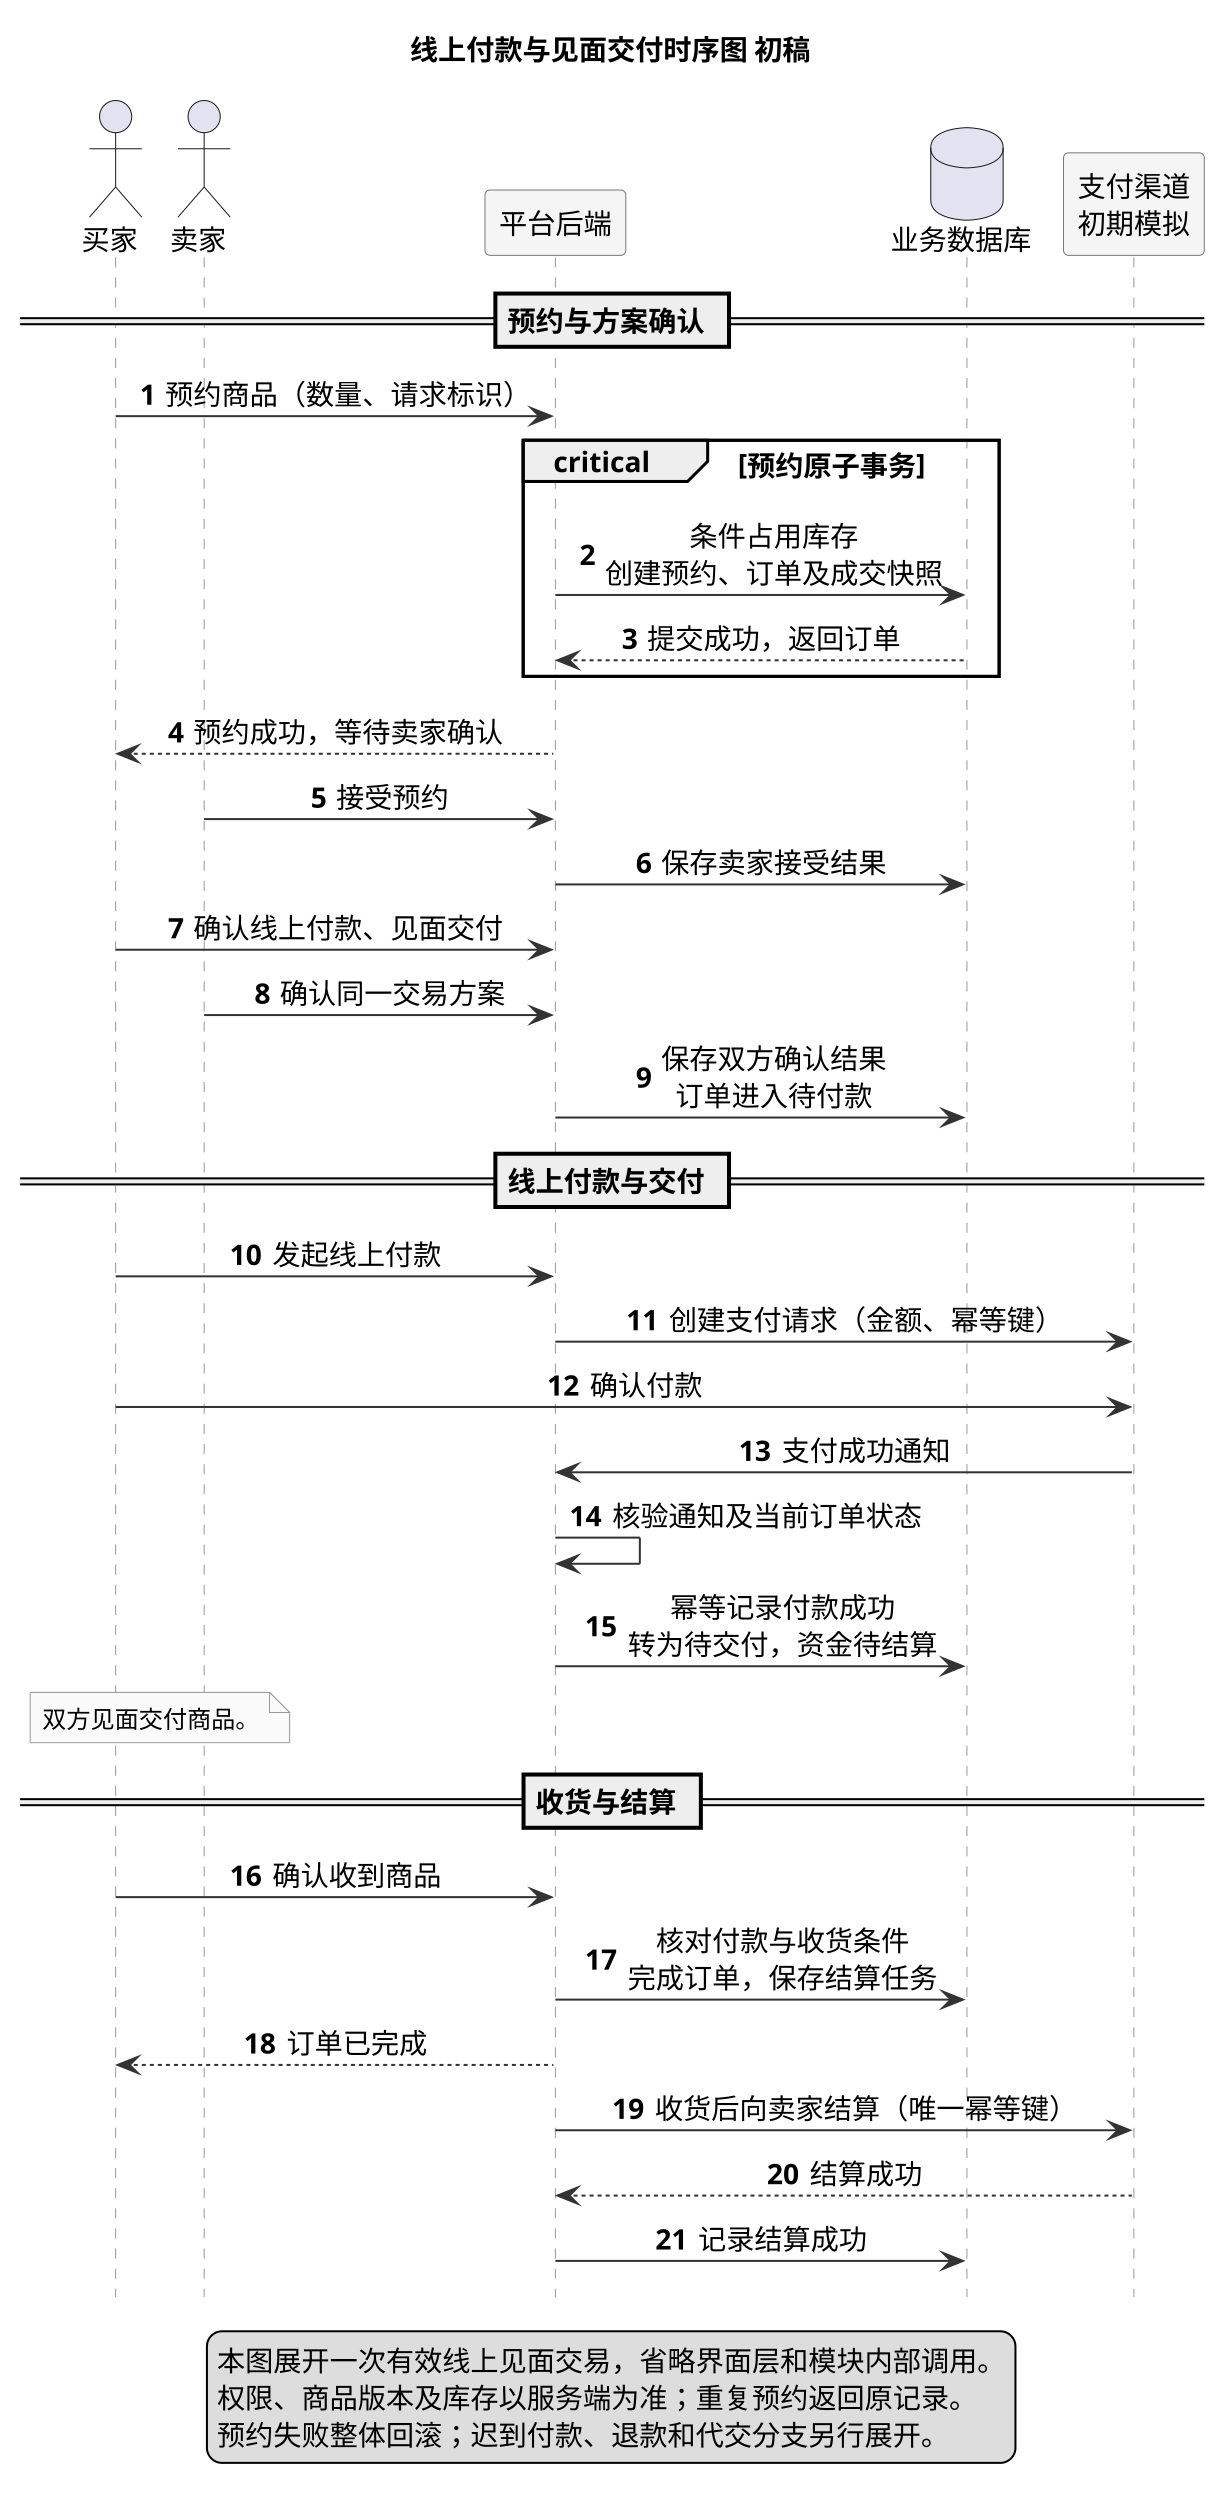
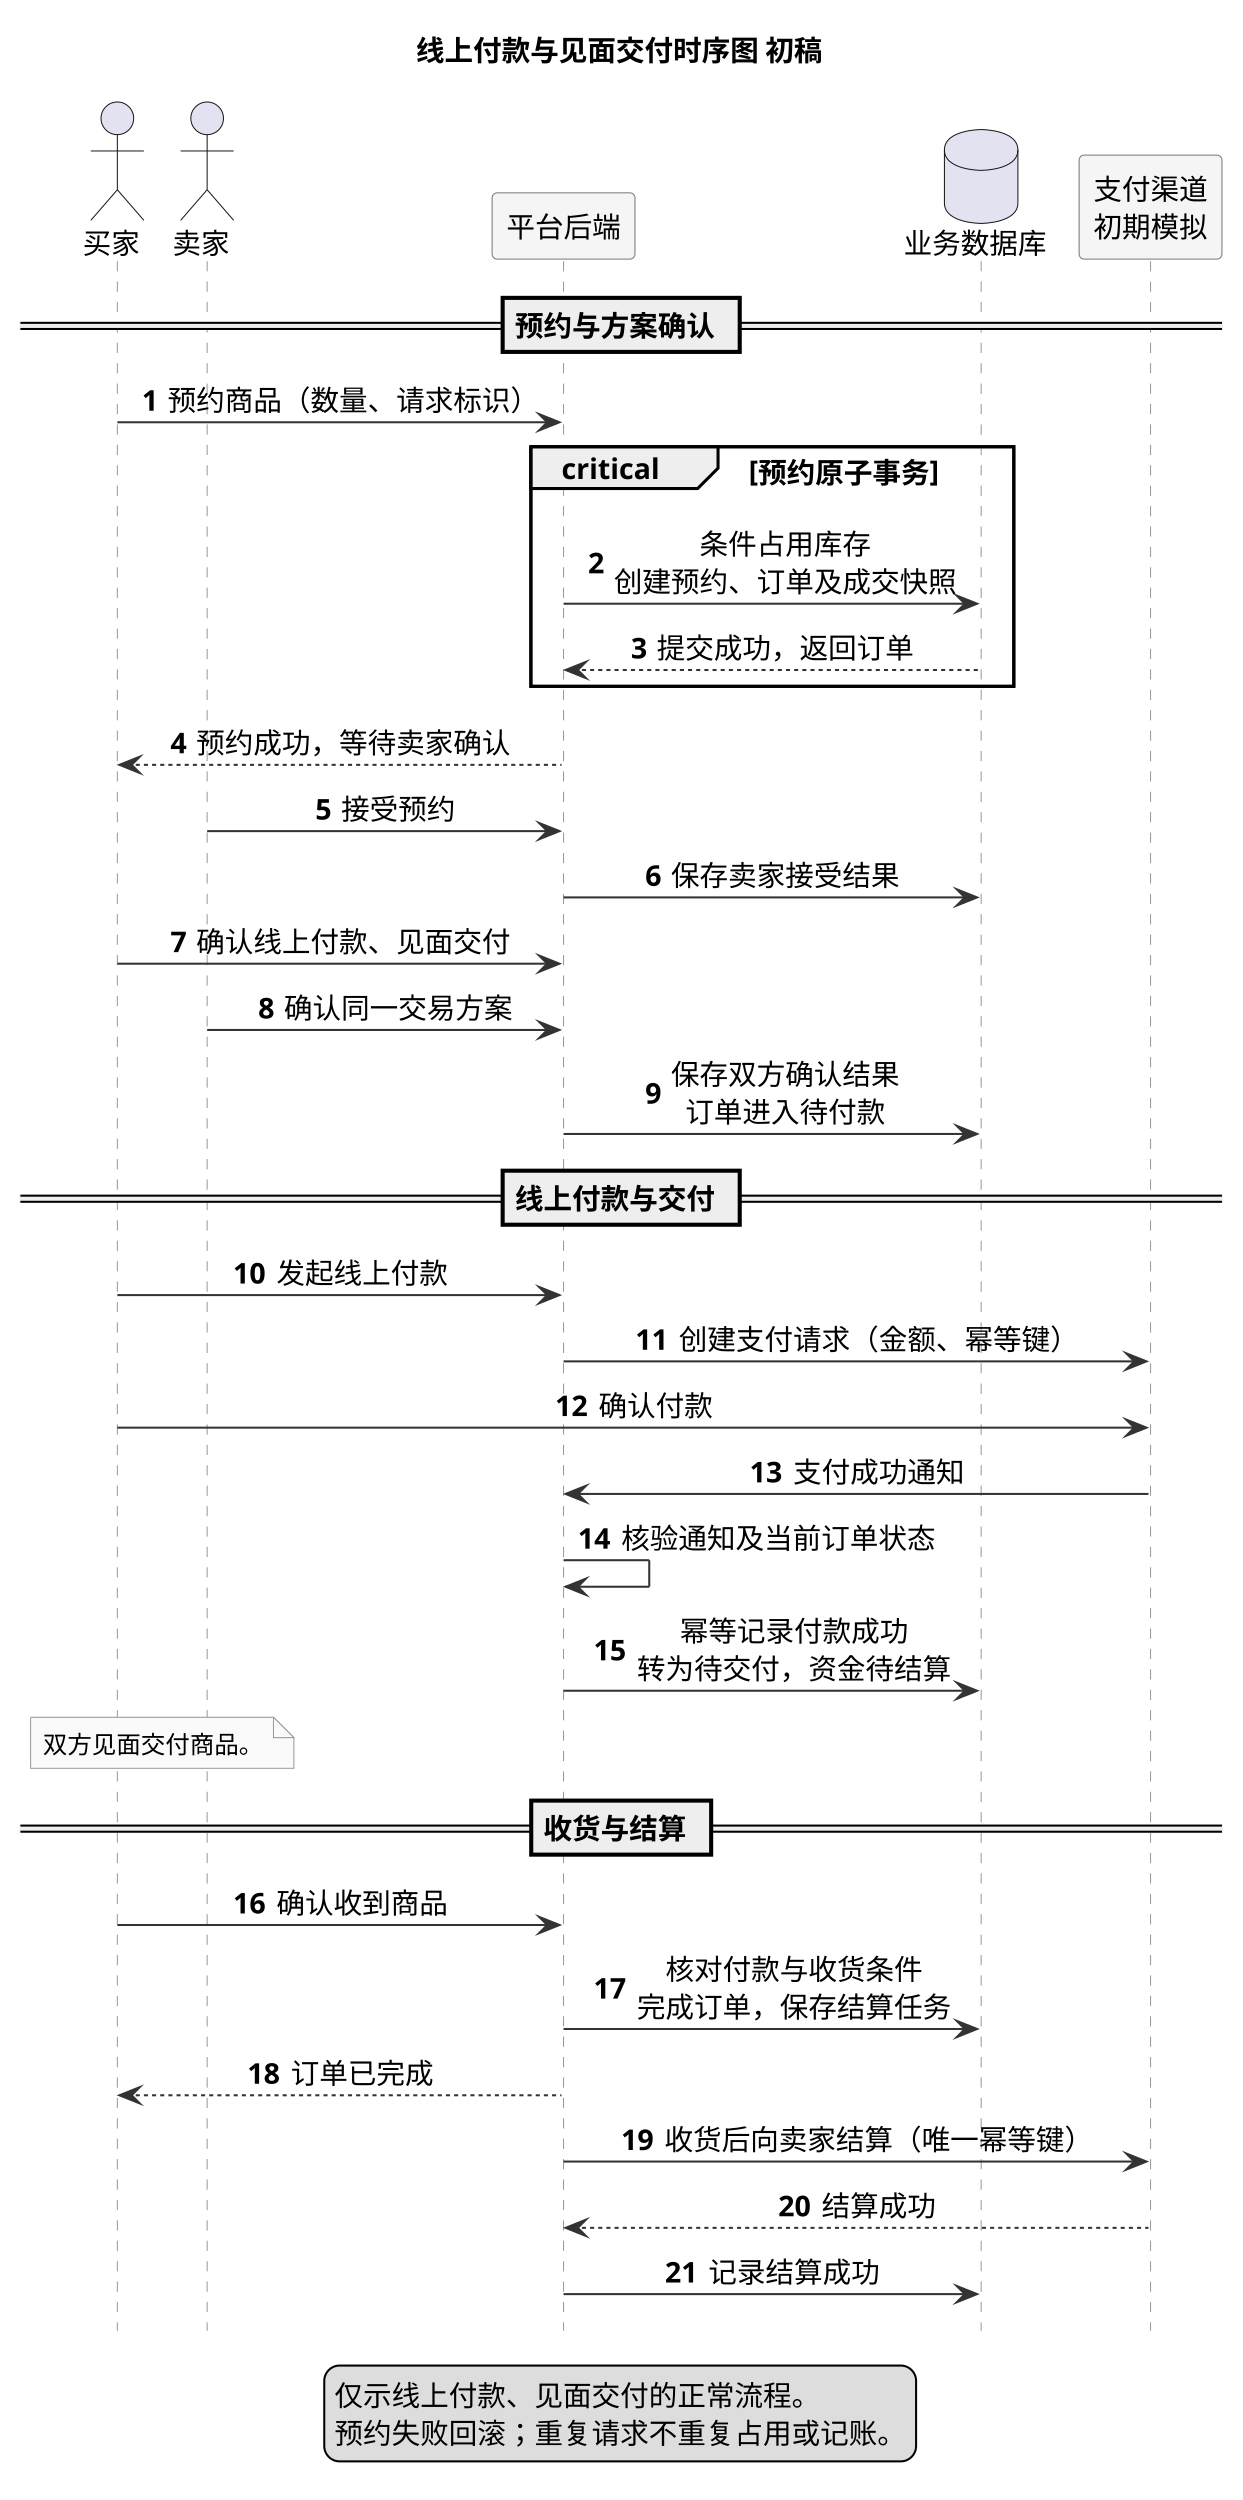
- <svg xmlns="http://www.w3.org/2000/svg" version="1.1" data-diagram-type="SEQUENCE" style="width:609px;height:1243px;background:#FFFFFF;" width="609px" height="1243px" viewBox="0 0 609 1243" zoomAndPan="magnify" preserveAspectRatio="none" contentStyleType="text/css">
+ <svg xmlns="http://www.w3.org/2000/svg" version="1.1" data-diagram-type="SEQUENCE" style="width:609px;height:1225px;background:#FFFFFF;" width="609px" height="1225px" viewBox="0 0 609 1225" zoomAndPan="magnify" preserveAspectRatio="none" contentStyleType="text/css">
  <defs />
  <g font-family="sans-serif" lengthAdjust="spacing">
    <g class="title" data-source-line="3">
      <text x="203.799" y="29.813" fill="#000" font-size="14" textLength="200.17" font-weight="700" font-family="Microsoft YaHei">线上付款与见面交付时序图 初稿</text>
    </g>
    <rect x="260.134" y="218.91" width="236.634" height="117.388" fill="none" style="stroke:#000;stroke-width:1.5;" />
    <g>
      <rect x="54" y="127.955" width="8" height="1014.164" fill="#000" fill-opacity="0" />
      <line x1="57.5" y1="127.955" x2="57.5" y2="1142.119" style="stroke:#999;stroke-width:0.5;stroke-dasharray:5,5;" />
    </g>
    <g>
      <rect x="98" y="127.955" width="8" height="1014.164" fill="#000" fill-opacity="0" />
      <line x1="101.5" y1="127.955" x2="101.5" y2="1142.119" style="stroke:#999;stroke-width:0.5;stroke-dasharray:5,5;" />
    </g>
    <g>
      <rect x="272.634" y="127.955" width="8" height="1014.164" fill="#000" fill-opacity="0" />
      <line x1="276.134" y1="127.955" x2="276.134" y2="1142.119" style="stroke:#999;stroke-width:0.5;stroke-dasharray:5,5;" />
    </g>
    <g>
      <rect x="477.268" y="127.955" width="8" height="1014.164" fill="#000" fill-opacity="0" />
      <line x1="480.768" y1="127.955" x2="480.768" y2="1142.119" style="stroke:#999;stroke-width:0.5;stroke-dasharray:5,5;" />
    </g>
    <g>
      <rect x="560.268" y="127.955" width="8" height="1014.164" fill="#000" fill-opacity="0" />
      <line x1="563.768" y1="127.955" x2="563.768" y2="1142.119" style="stroke:#999;stroke-width:0.5;stroke-dasharray:5,5;" />
    </g>
    <text x="40.5" y="124.291" fill="#000" font-size="14" textLength="28" font-family="Microsoft YaHei">买家</text>
    <ellipse cx="57.5" cy="57.978" rx="8" ry="8" fill="#E2E2F0" style="stroke:#181818;stroke-width:0.5;" />
    <path d="M57.5,65.978 L57.5,92.978 M44.5,73.978 L70.5,73.978 M57.5,92.978 L44.5,107.978 M57.5,92.978 L70.5,107.978" style="stroke:#181818;stroke-width:0.5;" fill="none" />
    <text x="84.5" y="124.291" fill="#000" font-size="14" textLength="28" font-family="Microsoft YaHei">卖家</text>
    <ellipse cx="101.5" cy="57.978" rx="8" ry="8" fill="#E2E2F0" style="stroke:#181818;stroke-width:0.5;" />
    <path d="M101.5,65.978 L101.5,92.978 M88.5,73.978 L114.5,73.978 M101.5,92.978 L88.5,107.978 M101.5,92.978 L114.5,107.978" style="stroke:#181818;stroke-width:0.5;" fill="none" />
    <rect x="241.134" y="94.478" width="70" height="32.478" fill="#F5F5F5" style="stroke:#777;stroke-width:0.5;" rx="2.5" ry="2.5" />
    <text x="248.134" y="116.291" fill="#000" font-size="14" textLength="56" font-family="Microsoft YaHei">平台后端</text>
    <text x="442.768" y="124.291" fill="#000" font-size="14" textLength="70" font-family="Microsoft YaHei">业务数据库</text>
    <path d="M462.768,73.478 C462.768,63.478 480.768,63.478 480.768,63.478 C480.768,63.478 498.768,63.478 498.768,73.478 L498.768,99.478 C498.768,109.478 480.768,109.478 480.768,109.478 C480.768,109.478 462.768,109.478 462.768,99.478 L462.768,73.478" style="stroke:#181818;stroke-width:0.5;" fill="#E2E2F0" />
    <path d="M462.768,73.478 C462.768,83.478 480.768,83.478 480.768,83.478 C480.768,83.478 498.768,83.478 498.768,73.478" style="stroke:#181818;stroke-width:0.5;" fill="none" />
    <rect x="528.768" y="76" width="70" height="50.955" fill="#F5F5F5" style="stroke:#777;stroke-width:0.5;" rx="2.5" ry="2.5" />
    <text x="535.768" y="97.813" fill="#000" font-size="14" textLength="56" font-family="Microsoft YaHei">支付渠道</text>
    <text x="535.768" y="116.291" fill="#000" font-size="14" textLength="56" font-family="Microsoft YaHei">初期模拟</text>
    <rect x="10" y="158.194" width="588.768" height="3" fill="#EEE" style="stroke:#EEE;stroke-width:1;" />
    <line x1="10" y1="158.194" x2="598.768" y2="158.194" style="stroke:#000;stroke-width:1;" />
    <line x1="10" y1="161.194" x2="598.768" y2="161.194" style="stroke:#000;stroke-width:1;" />
    <rect x="246.299" y="145.955" width="116.17" height="26.478" fill="#EEE" style="stroke:#000;stroke-width:2;" />
    <text x="252.299" y="164.769" fill="#000" font-size="14" textLength="98" font-weight="700" font-family="Microsoft YaHei">预约与方案确认</text>
    <polygon points="264.134,202.91,274.134,206.91,264.134,210.91,268.134,206.91" fill="#333" style="stroke:#333;stroke-width:1;stroke-linejoin:miter;stroke-miterlimit:10;" />
    <line x1="57.5" y1="206.91" x2="270.134" y2="206.91" style="stroke:#333;stroke-width:1;" />
    <text x="69.5" y="201.246" fill="#000" font-size="14" font-weight="700" font-family="Microsoft YaHei">1</text>
    <text x="82.134" y="201.246" fill="#000" font-size="14" textLength="182" font-family="Microsoft YaHei">预约商品（数量、请求标识）</text>
    <path d="M260.134,218.91 L351.844,218.91 L351.844,229.388 L341.844,239.388 L260.134,239.388 L260.134,218.91" style="stroke:#000;stroke-width:1.5;" fill="#EEE" />
    <rect x="260.134" y="218.91" width="236.634" height="117.388" fill="none" style="stroke:#000;stroke-width:1.5;" />
    <text x="275.134" y="234.724" fill="#000" font-size="14" textLength="46.71" font-weight="700" font-family="Microsoft YaHei">critical</text>
    <text x="366.844" y="235.724" fill="#000" font-size="14" textLength="94.91" font-weight="700" font-family="Microsoft YaHei">[预约原子事务]</text>
    <polygon points="468.768,291.82,478.768,295.82,468.768,299.82,472.768,295.82" fill="#333" style="stroke:#333;stroke-width:1;stroke-linejoin:miter;stroke-miterlimit:10;" />
    <line x1="276.134" y1="295.82" x2="474.768" y2="295.82" style="stroke:#333;stroke-width:1;" />
    <text x="288.134" y="280.917" fill="#000" font-size="14" font-weight="700" font-family="Microsoft YaHei">2</text>
    <text x="342.768" y="271.679" fill="#000" font-size="14" textLength="84" font-family="Microsoft YaHei">条件占用库存</text>
    <text x="300.768" y="290.156" fill="#000" font-size="14" textLength="168" font-family="Microsoft YaHei">创建预约、订单及成交快照</text>
    <polygon points="287.134,324.298,277.134,328.298,287.134,332.298,283.134,328.298" fill="#333" style="stroke:#333;stroke-width:1;stroke-linejoin:miter;stroke-miterlimit:10;" />
    <line x1="281.134" y1="328.298" x2="479.768" y2="328.298" style="stroke:#333;stroke-width:1;stroke-dasharray:2,2;" />
    <text x="309.134" y="322.634" fill="#000" font-size="14" font-weight="700" font-family="Microsoft YaHei">3</text>
    <text x="321.768" y="322.634" fill="#000" font-size="14" textLength="126" font-family="Microsoft YaHei">提交成功，返回订单</text>
    <polygon points="68.5,370.775,58.5,374.775,68.5,378.775,64.5,374.775" fill="#333" style="stroke:#333;stroke-width:1;stroke-linejoin:miter;stroke-miterlimit:10;" />
    <line x1="62.5" y1="374.775" x2="275.134" y2="374.775" style="stroke:#333;stroke-width:1;stroke-dasharray:2,2;" />
    <text x="83.5" y="369.111" fill="#000" font-size="14" font-weight="700" font-family="Microsoft YaHei">4</text>
    <text x="96.134" y="369.111" fill="#000" font-size="14" textLength="154" font-family="Microsoft YaHei">预约成功，等待卖家确认</text>
    <polygon points="264.134,403.253,274.134,407.253,264.134,411.253,268.134,407.253" fill="#333" style="stroke:#333;stroke-width:1;stroke-linejoin:miter;stroke-miterlimit:10;" />
    <line x1="101.5" y1="407.253" x2="270.134" y2="407.253" style="stroke:#333;stroke-width:1;" />
    <text x="154.5" y="401.589" fill="#000" font-size="14" font-weight="700" font-family="Microsoft YaHei">5</text>
    <text x="167.134" y="401.589" fill="#000" font-size="14" textLength="56" font-family="Microsoft YaHei">接受预约</text>
    <polygon points="468.768,435.73,478.768,439.73,468.768,443.73,472.768,439.73" fill="#333" style="stroke:#333;stroke-width:1;stroke-linejoin:miter;stroke-miterlimit:10;" />
    <line x1="276.134" y1="439.73" x2="474.768" y2="439.73" style="stroke:#333;stroke-width:1;" />
    <text x="316.134" y="434.066" fill="#000" font-size="14" font-weight="700" font-family="Microsoft YaHei">6</text>
    <text x="328.768" y="434.066" fill="#000" font-size="14" textLength="112" font-family="Microsoft YaHei">保存卖家接受结果</text>
    <polygon points="264.134,468.208,274.134,472.208,264.134,476.208,268.134,472.208" fill="#333" style="stroke:#333;stroke-width:1;stroke-linejoin:miter;stroke-miterlimit:10;" />
    <line x1="57.5" y1="472.208" x2="270.134" y2="472.208" style="stroke:#333;stroke-width:1;" />
    <text x="83.5" y="466.544" fill="#000" font-size="14" font-weight="700" font-family="Microsoft YaHei">7</text>
    <text x="96.134" y="466.544" fill="#000" font-size="14" textLength="154" font-family="Microsoft YaHei">确认线上付款、见面交付</text>
    <polygon points="264.134,500.686,274.134,504.686,264.134,508.686,268.134,504.686" fill="#333" style="stroke:#333;stroke-width:1;stroke-linejoin:miter;stroke-miterlimit:10;" />
    <line x1="101.5" y1="504.686" x2="270.134" y2="504.686" style="stroke:#333;stroke-width:1;" />
    <text x="126.5" y="499.021" fill="#000" font-size="14" font-weight="700" font-family="Microsoft YaHei">8</text>
    <text x="139.134" y="499.021" fill="#000" font-size="14" textLength="112" font-family="Microsoft YaHei">确认同一交易方案</text>
    <polygon points="468.768,551.641,478.768,555.641,468.768,559.641,472.768,555.641" fill="#333" style="stroke:#333;stroke-width:1;stroke-linejoin:miter;stroke-miterlimit:10;" />
    <line x1="276.134" y1="555.641" x2="474.768" y2="555.641" style="stroke:#333;stroke-width:1;" />
    <text x="316.134" y="540.738" fill="#000" font-size="14" font-weight="700" font-family="Microsoft YaHei">9</text>
    <text x="328.768" y="531.499" fill="#000" font-size="14" textLength="112" font-family="Microsoft YaHei">保存双方确认结果</text>
    <text x="335.768" y="549.977" fill="#000" font-size="14" textLength="98" font-family="Microsoft YaHei">订单进入待付款</text>
    <rect x="10" y="585.879" width="588.768" height="3" fill="#EEE" style="stroke:#EEE;stroke-width:1;" />
    <line x1="10" y1="585.879" x2="598.768" y2="585.879" style="stroke:#000;stroke-width:1;" />
    <line x1="10" y1="588.879" x2="598.768" y2="588.879" style="stroke:#000;stroke-width:1;" />
    <rect x="246.299" y="573.641" width="116.17" height="26.478" fill="#EEE" style="stroke:#000;stroke-width:2;" />
    <text x="252.299" y="592.454" fill="#000" font-size="14" textLength="98" font-weight="700" font-family="Microsoft YaHei">线上付款与交付</text>
    <polygon points="264.134,630.596,274.134,634.596,264.134,638.596,268.134,634.596" fill="#333" style="stroke:#333;stroke-width:1;stroke-linejoin:miter;stroke-miterlimit:10;" />
    <line x1="57.5" y1="634.596" x2="270.134" y2="634.596" style="stroke:#333;stroke-width:1;" />
    <text x="114.183" y="628.932" fill="#000" font-size="14" textLength="17.268" font-weight="700" font-family="Microsoft YaHei">10</text>
    <text x="135.451" y="628.932" fill="#000" font-size="14" textLength="84" font-family="Microsoft YaHei">发起线上付款</text>
    <polygon points="551.768,663.073,561.768,667.073,551.768,671.073,555.768,667.073" fill="#333" style="stroke:#333;stroke-width:1;stroke-linejoin:miter;stroke-miterlimit:10;" />
    <line x1="276.134" y1="667.073" x2="557.768" y2="667.073" style="stroke:#333;stroke-width:1;" />
    <text x="311.317" y="661.409" fill="#000" font-size="14" textLength="17.268" font-weight="700" font-family="Microsoft YaHei">11</text>
    <text x="332.584" y="661.409" fill="#000" font-size="14" textLength="196" font-family="Microsoft YaHei">创建支付请求（金额、幂等键）</text>
    <polygon points="551.768,695.551,561.768,699.551,551.768,703.551,555.768,699.551" fill="#333" style="stroke:#333;stroke-width:1;stroke-linejoin:miter;stroke-miterlimit:10;" />
    <line x1="57.5" y1="699.551" x2="557.768" y2="699.551" style="stroke:#333;stroke-width:1;" />
    <text x="272" y="693.887" fill="#000" font-size="14" textLength="17.268" font-weight="700" font-family="Microsoft YaHei">12</text>
    <text x="293.268" y="693.887" fill="#000" font-size="14" textLength="56" font-family="Microsoft YaHei">确认付款</text>
    <polygon points="287.134,728.028,277.134,732.028,287.134,736.028,283.134,732.028" fill="#333" style="stroke:#333;stroke-width:1;stroke-linejoin:miter;stroke-miterlimit:10;" />
    <line x1="281.134" y1="732.028" x2="562.768" y2="732.028" style="stroke:#333;stroke-width:1;" />
    <text x="367.317" y="726.364" fill="#000" font-size="14" textLength="17.268" font-weight="700" font-family="Microsoft YaHei">13</text>
    <text x="388.584" y="726.364" fill="#000" font-size="14" textLength="84" font-family="Microsoft YaHei">支付成功通知</text>
    <line x1="276.134" y1="764.506" x2="318.134" y2="764.506" style="stroke:#333;stroke-width:1;" />
    <line x1="318.134" y1="764.506" x2="318.134" y2="777.506" style="stroke:#333;stroke-width:1;" />
    <line x1="277.134" y1="777.506" x2="318.134" y2="777.506" style="stroke:#333;stroke-width:1;" />
    <polygon points="287.134,773.506,277.134,777.506,287.134,781.506,283.134,777.506" fill="#333" style="stroke:#333;stroke-width:1;stroke-linejoin:miter;stroke-miterlimit:10;" />
    <text x="283.134" y="758.842" fill="#000" font-size="14" textLength="17.268" font-weight="700" font-family="Microsoft YaHei">14</text>
    <text x="304.401" y="758.842" fill="#000" font-size="14" textLength="154" font-family="Microsoft YaHei">核验通知及当前订单状态</text>
    <polygon points="468.768,824.461,478.768,828.461,468.768,832.461,472.768,828.461" fill="#333" style="stroke:#333;stroke-width:1;stroke-linejoin:miter;stroke-miterlimit:10;" />
    <line x1="276.134" y1="828.461" x2="474.768" y2="828.461" style="stroke:#333;stroke-width:1;" />
    <text x="290.817" y="813.558" fill="#000" font-size="14" textLength="17.268" font-weight="700" font-family="Microsoft YaHei">15</text>
    <text x="333.084" y="804.319" fill="#000" font-size="14" textLength="112" font-family="Microsoft YaHei">幂等记录付款成功</text>
    <text x="312.084" y="822.797" fill="#000" font-size="14" textLength="154" font-family="Microsoft YaHei">转为待交付，资金待结算</text>
    <path d="M15,841.461 L15,866.461 L144,866.461 L144,851.461 L134,841.461 L15,841.461" style="stroke:#999;stroke-width:0.5;" fill="#FAFAFA" />
    <path d="M134,841.461 L134,851.461 L144,851.461 L134,841.461" style="stroke:#999;stroke-width:0.5;" fill="#FAFAFA" />
    <text x="21" y="859.158" fill="#000" font-size="12" textLength="108" font-family="Microsoft YaHei">双方见面交付商品。</text>
    <rect x="10" y="894.538" width="588.768" height="3" fill="#EEE" style="stroke:#EEE;stroke-width:1;" />
    <line x1="10" y1="894.538" x2="598.768" y2="894.538" style="stroke:#000;stroke-width:1;" />
    <line x1="10" y1="897.538" x2="598.768" y2="897.538" style="stroke:#000;stroke-width:1;" />
    <rect x="260.299" y="882.299" width="88.17" height="26.478" fill="#EEE" style="stroke:#000;stroke-width:2;" />
    <text x="266.299" y="901.112" fill="#000" font-size="14" textLength="70" font-weight="700" font-family="Microsoft YaHei">收货与结算</text>
    <polygon points="264.134,939.254,274.134,943.254,264.134,947.254,268.134,943.254" fill="#333" style="stroke:#333;stroke-width:1;stroke-linejoin:miter;stroke-miterlimit:10;" />
    <line x1="57.5" y1="943.254" x2="270.134" y2="943.254" style="stroke:#333;stroke-width:1;" />
    <text x="114.183" y="937.59" fill="#000" font-size="14" textLength="17.268" font-weight="700" font-family="Microsoft YaHei">16</text>
    <text x="135.451" y="937.59" fill="#000" font-size="14" textLength="84" font-family="Microsoft YaHei">确认收到商品</text>
    <polygon points="468.768,990.209,478.768,994.209,468.768,998.209,472.768,994.209" fill="#333" style="stroke:#333;stroke-width:1;stroke-linejoin:miter;stroke-miterlimit:10;" />
    <line x1="276.134" y1="994.209" x2="474.768" y2="994.209" style="stroke:#333;stroke-width:1;" />
    <text x="290.817" y="979.306" fill="#000" font-size="14" textLength="17.268" font-weight="700" font-family="Microsoft YaHei">17</text>
    <text x="326.084" y="970.067" fill="#000" font-size="14" textLength="126" font-family="Microsoft YaHei">核对付款与收货条件</text>
    <text x="312.084" y="988.545" fill="#000" font-size="14" textLength="154" font-family="Microsoft YaHei">完成订单，保存结算任务</text>
    <polygon points="68.5,1022.687,58.5,1026.687,68.5,1030.687,64.5,1026.687" fill="#333" style="stroke:#333;stroke-width:1;stroke-linejoin:miter;stroke-miterlimit:10;" />
    <line x1="62.5" y1="1026.687" x2="275.134" y2="1026.687" style="stroke:#333;stroke-width:1;stroke-dasharray:2,2;" />
    <text x="121.183" y="1021.022" fill="#000" font-size="14" textLength="17.268" font-weight="700" font-family="Microsoft YaHei">18</text>
    <text x="142.451" y="1021.022" fill="#000" font-size="14" textLength="70" font-family="Microsoft YaHei">订单已完成</text>
    <polygon points="551.768,1055.164,561.768,1059.164,551.768,1063.164,555.768,1059.164" fill="#333" style="stroke:#333;stroke-width:1;stroke-linejoin:miter;stroke-miterlimit:10;" />
    <line x1="276.134" y1="1059.164" x2="557.768" y2="1059.164" style="stroke:#333;stroke-width:1;" />
    <text x="304.317" y="1053.5" fill="#000" font-size="14" textLength="17.268" font-weight="700" font-family="Microsoft YaHei">19</text>
    <text x="325.584" y="1053.5" fill="#000" font-size="14" textLength="210" font-family="Microsoft YaHei">收货后向卖家结算（唯一幂等键）</text>
    <polygon points="287.134,1087.642,277.134,1091.642,287.134,1095.642,283.134,1091.642" fill="#333" style="stroke:#333;stroke-width:1;stroke-linejoin:miter;stroke-miterlimit:10;" />
    <line x1="281.134" y1="1091.642" x2="562.768" y2="1091.642" style="stroke:#333;stroke-width:1;stroke-dasharray:2,2;" />
    <text x="381.317" y="1085.978" fill="#000" font-size="14" textLength="17.268" font-weight="700" font-family="Microsoft YaHei">20</text>
    <text x="402.584" y="1085.978" fill="#000" font-size="14" textLength="56" font-family="Microsoft YaHei">结算成功</text>
    <polygon points="468.768,1120.119,478.768,1124.119,468.768,1128.119,472.768,1124.119" fill="#333" style="stroke:#333;stroke-width:1;stroke-linejoin:miter;stroke-miterlimit:10;" />
    <line x1="276.134" y1="1124.119" x2="474.768" y2="1124.119" style="stroke:#333;stroke-width:1;" />
    <text x="325.817" y="1118.455" fill="#000" font-size="14" textLength="17.268" font-weight="700" font-family="Microsoft YaHei">21</text>
    <text x="347.084" y="1118.455" fill="#000" font-size="14" textLength="84" font-family="Microsoft YaHei">记录结算成功</text>
    <g class="legend" data-source-line="56">
-       <rect x="102.884" y="1159.119" width="402" height="65.433" fill="#DDD" style="stroke:#000;stroke-width:1;" rx="7.5" ry="7.5" />
-       <text x="107.884" y="1178.933" fill="#000" font-size="14" textLength="392" font-family="Microsoft YaHei">本图展开一次有效线上见面交易，省略界面层和模块内部调用。</text>
-       <text x="107.884" y="1197.41" fill="#000" font-size="14" textLength="378" font-family="Microsoft YaHei">权限、商品版本及库存以服务端为准；重复预约返回原记录。</text>
-       <text x="107.884" y="1215.888" fill="#000" font-size="14" textLength="364" font-family="Microsoft YaHei">预约失败整体回滚；迟到付款、退款和代交分支另行展开。</text>
+       <rect x="158.884" y="1159.119" width="290" height="46.955" fill="#DDD" style="stroke:#000;stroke-width:1;" rx="7.5" ry="7.5" />
+       <text x="163.884" y="1178.933" fill="#000" font-size="14" textLength="238" font-family="Microsoft YaHei">仅示线上付款、见面交付的正常流程。</text>
+       <text x="163.884" y="1197.41" fill="#000" font-size="14" textLength="280" font-family="Microsoft YaHei">预约失败回滚；重复请求不重复占用或记账。</text>
    </g>
  </g>
</svg>
